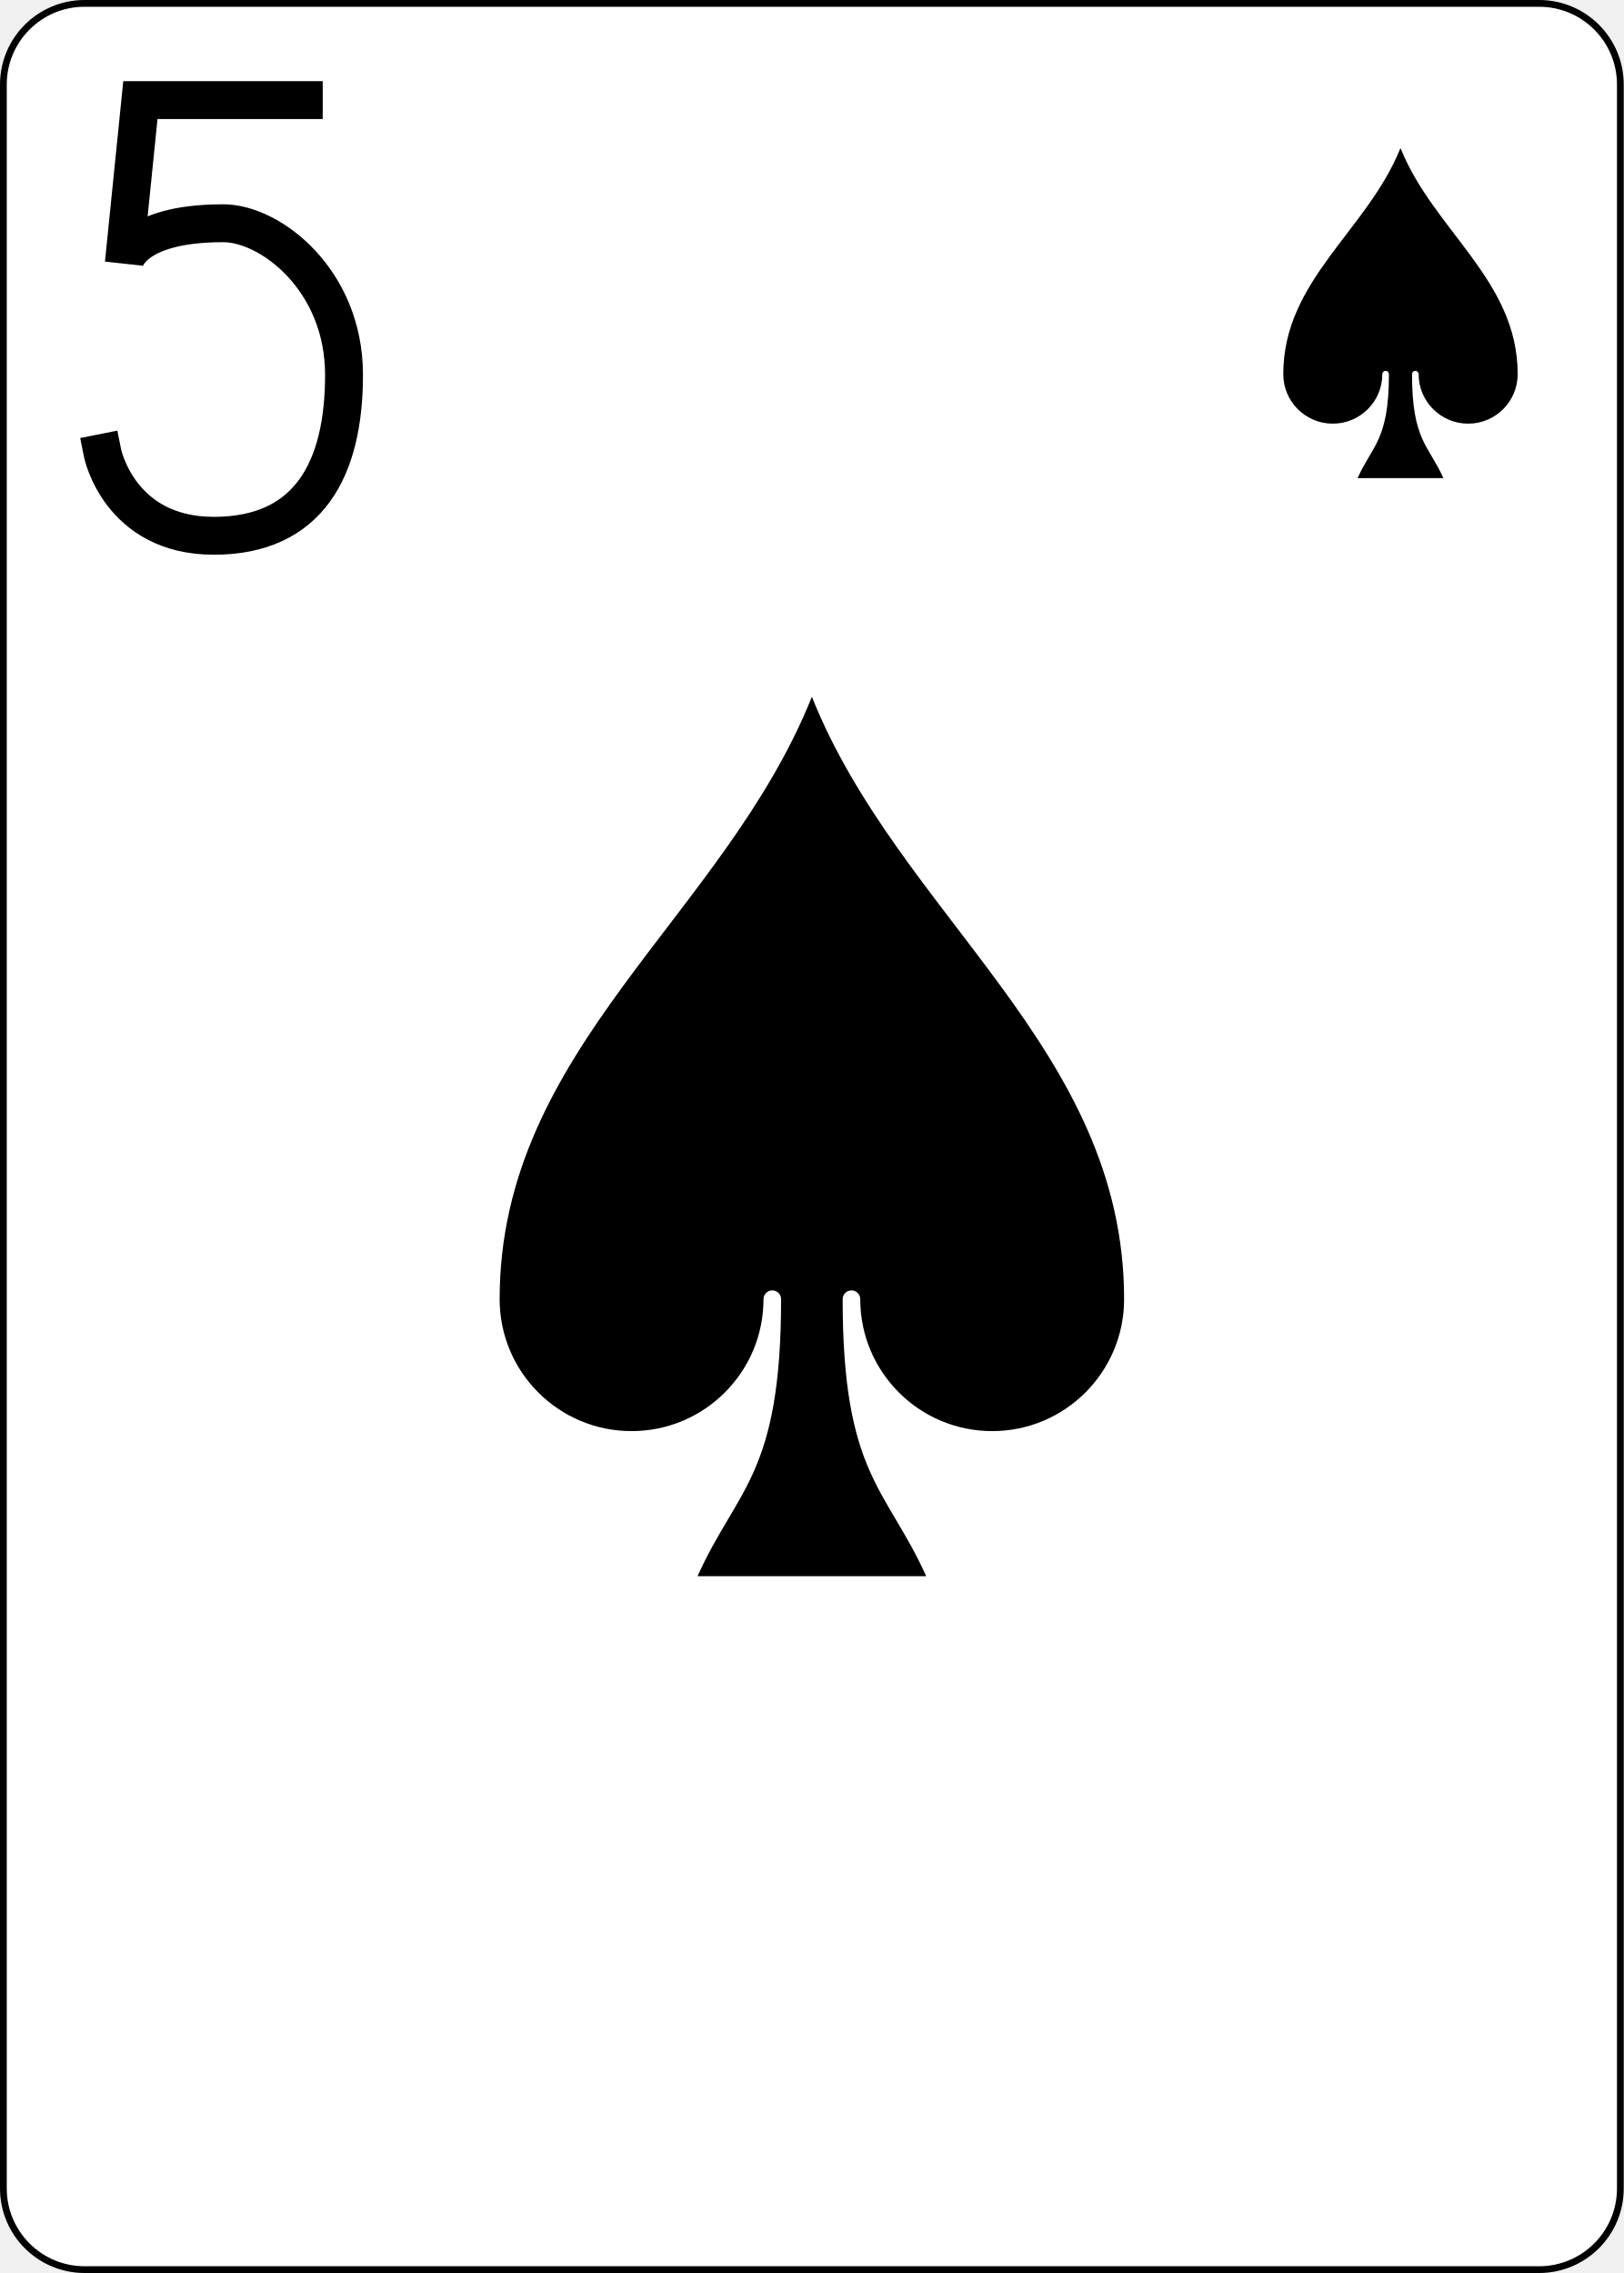
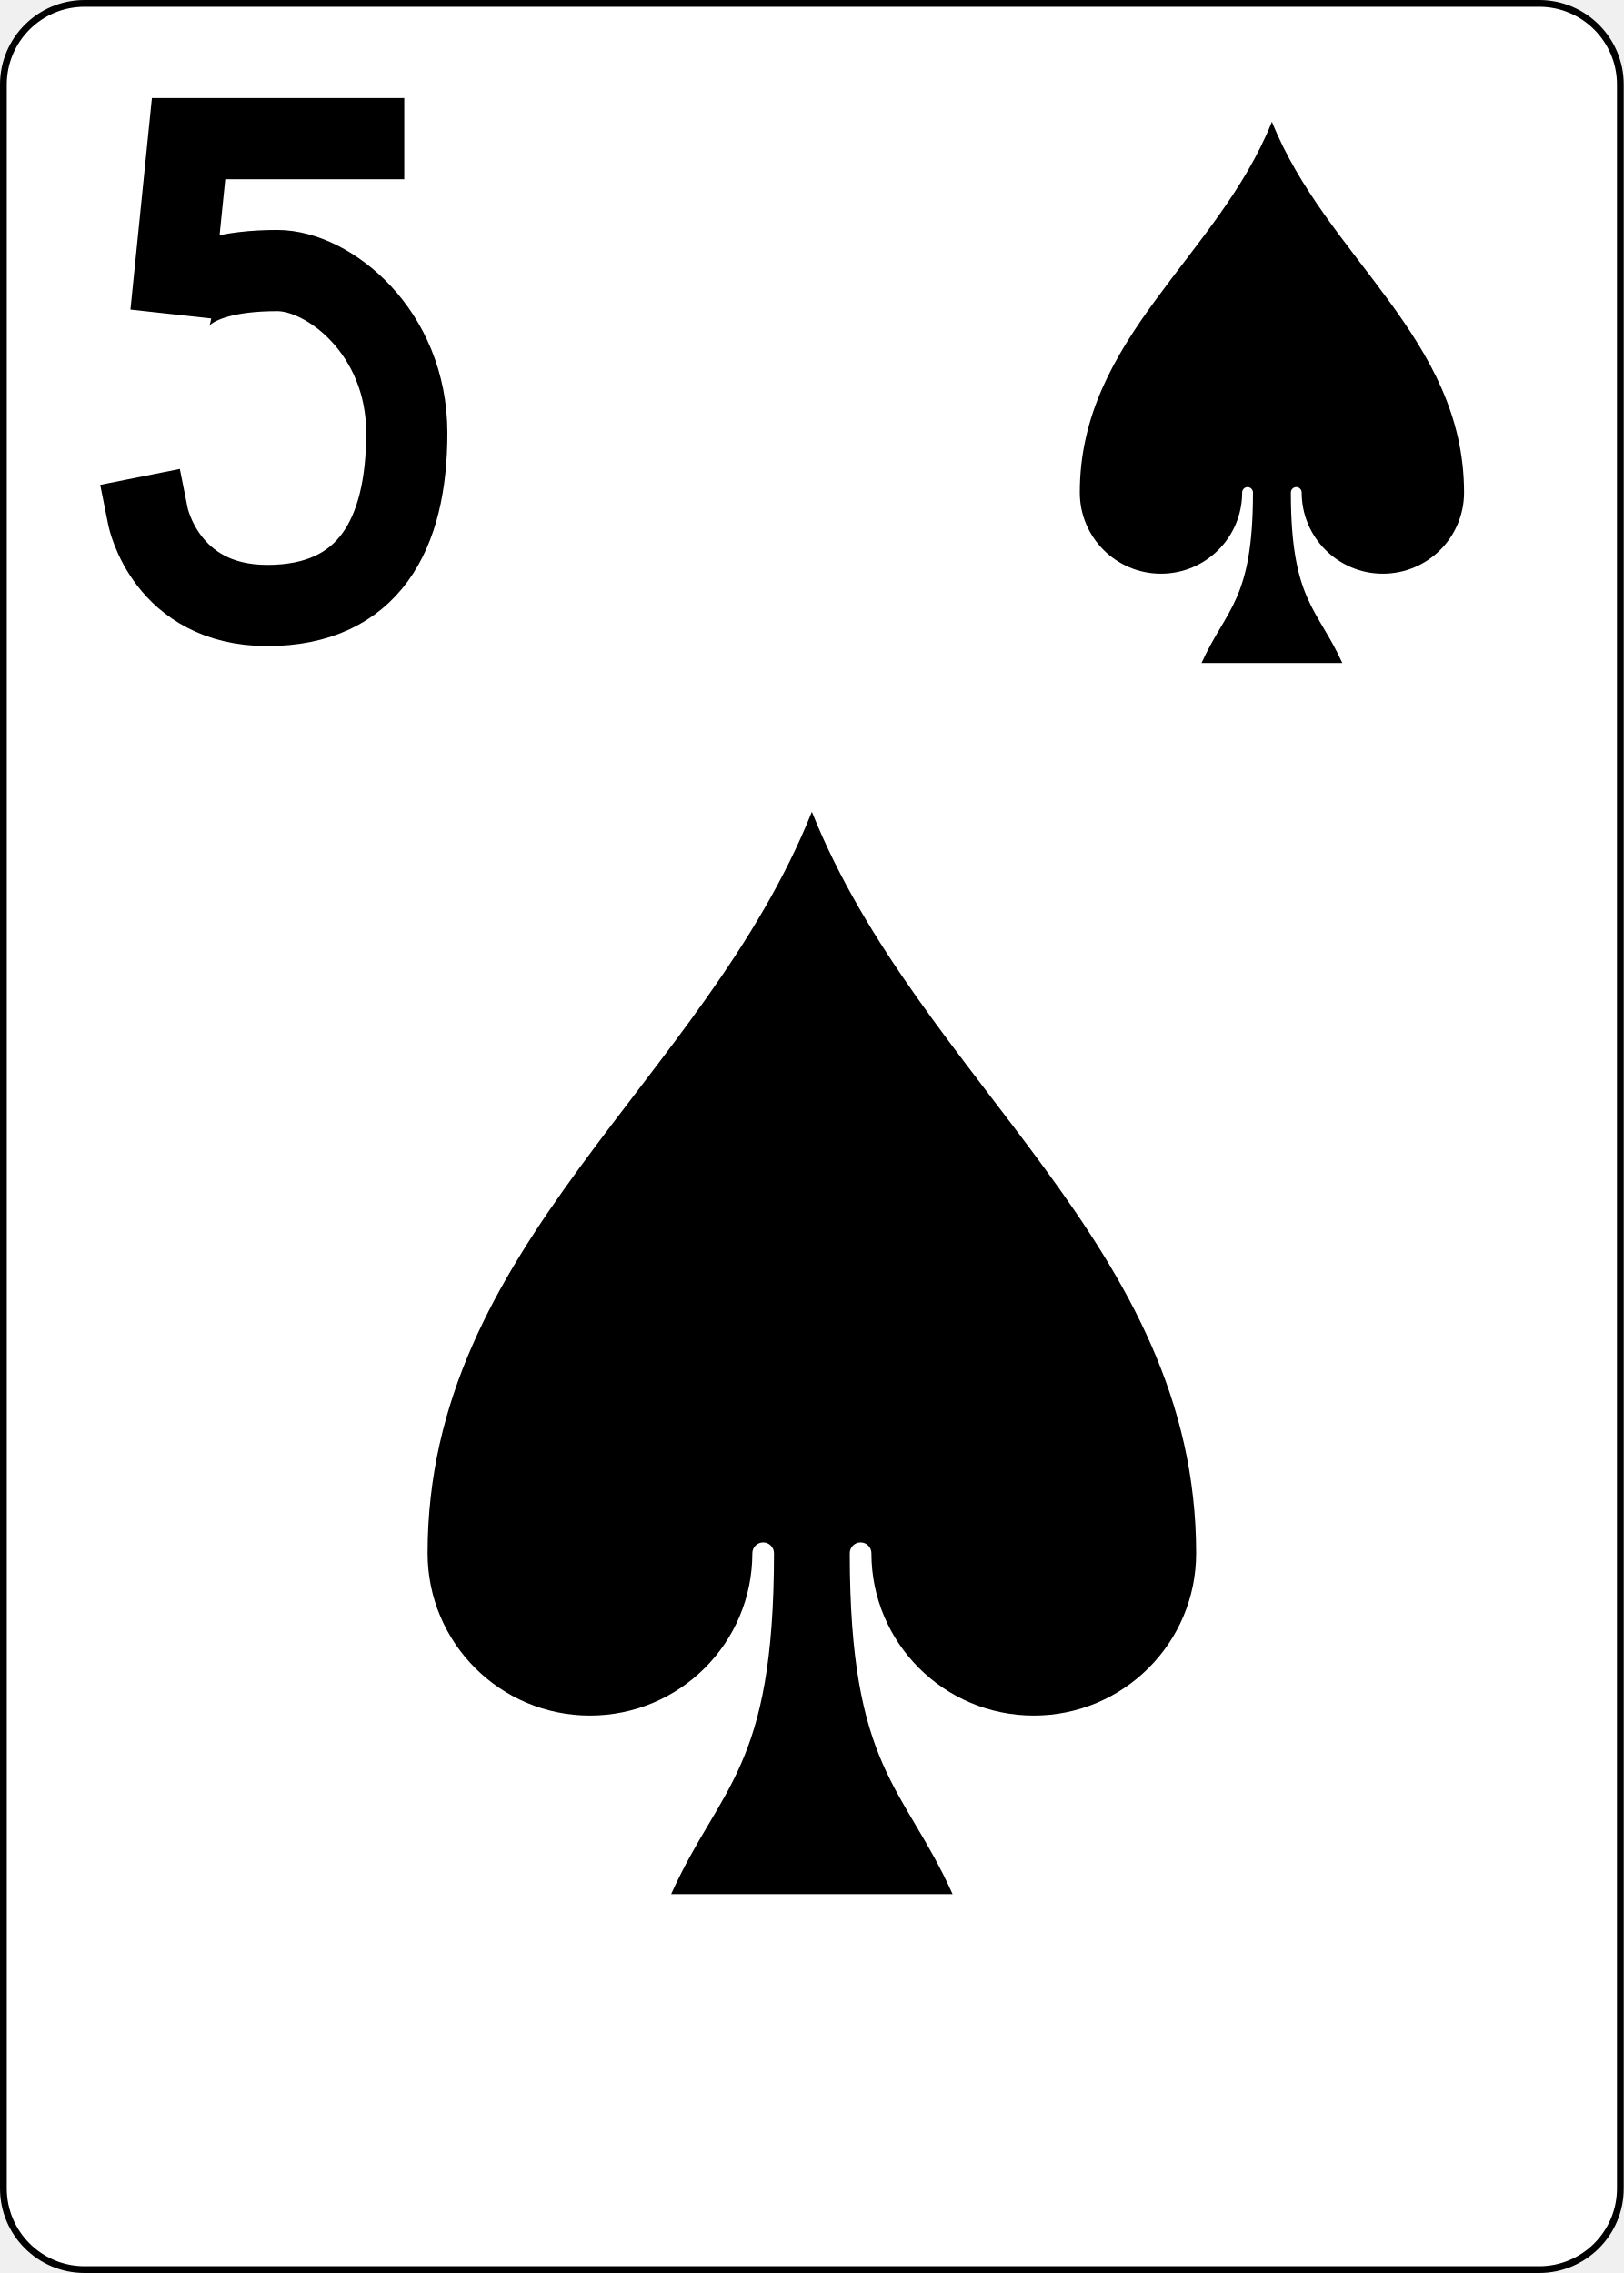
<svg xmlns="http://www.w3.org/2000/svg" xmlns:xlink="http://www.w3.org/1999/xlink" class="card" face="5S" height="3.5in" preserveAspectRatio="none" viewBox="-120 -168 240 336" width="2.5in">
  <defs>
-     <symbol id="VS5" viewBox="-500 -500 1000 1000" preserveAspectRatio="xMinYMid">
-       <path d="M170 -460L-175 -460L-210 -115C-210 -115 -200 -200 0 -200C100 -200 255 -80 255 120C255 320 180 460 -20 460C-220 460 -255 285 -255 285" stroke="black" stroke-width="80" stroke-linecap="square" stroke-miterlimit="1.5" fill="none" />
+     <symbol id="VS5" viewBox="-600 -600 1200 1200" preserveAspectRatio="xMinYMid">
+       <path d="M170 -460L-175 -460L-210 -115C-210 -115 -200 -200 0 -200C100 -200 255 -80 255 120C255 320 180 460 -20 460C-220 460 -255 285 -255 285" stroke="black" stroke-width="160" stroke-linecap="square" stroke-miterlimit="1.5" fill="none" />
    </symbol>
    <symbol id="SS5" viewBox="-600 -600 1200 1200" preserveAspectRatio="xMinYMid">
      <path d="M0 -500C100 -250 355 -100 355 185A150 150 0 0 1 55 185A10 10 0 0 0 35 185C35 385 85 400 130 500L-130 500C-85 400 -35 385 -35 185A10 10 0 0 0 -55 185A150 150 0 0 1 -355 185C-355 -100 -100 -250 0 -500Z" fill="black" />
    </symbol>
  </defs>
  <rect width="239" height="335" x="-119.5" y="-167.5" rx="12" ry="12" fill="white" stroke="black" />
-   <use xlink:href="#SS5" height="156" width="156" x="-78" y="-78" />
-   <use xlink:href="#VS5" height="70" width="70" x="-122" y="-156" />
-   <use xlink:href="#SS5" height="58.558" width="58.558" x="57.721" y="-151" />
+   <use xlink:href="#SS5" height="192" width="192" x="-96" y="-64" />
+   <use xlink:href="#VS5" height="90" width="90" x="-124" y="-158" />
+   <use xlink:href="#SS5" height="96" width="96" x="20" y="-158" />
</svg>
